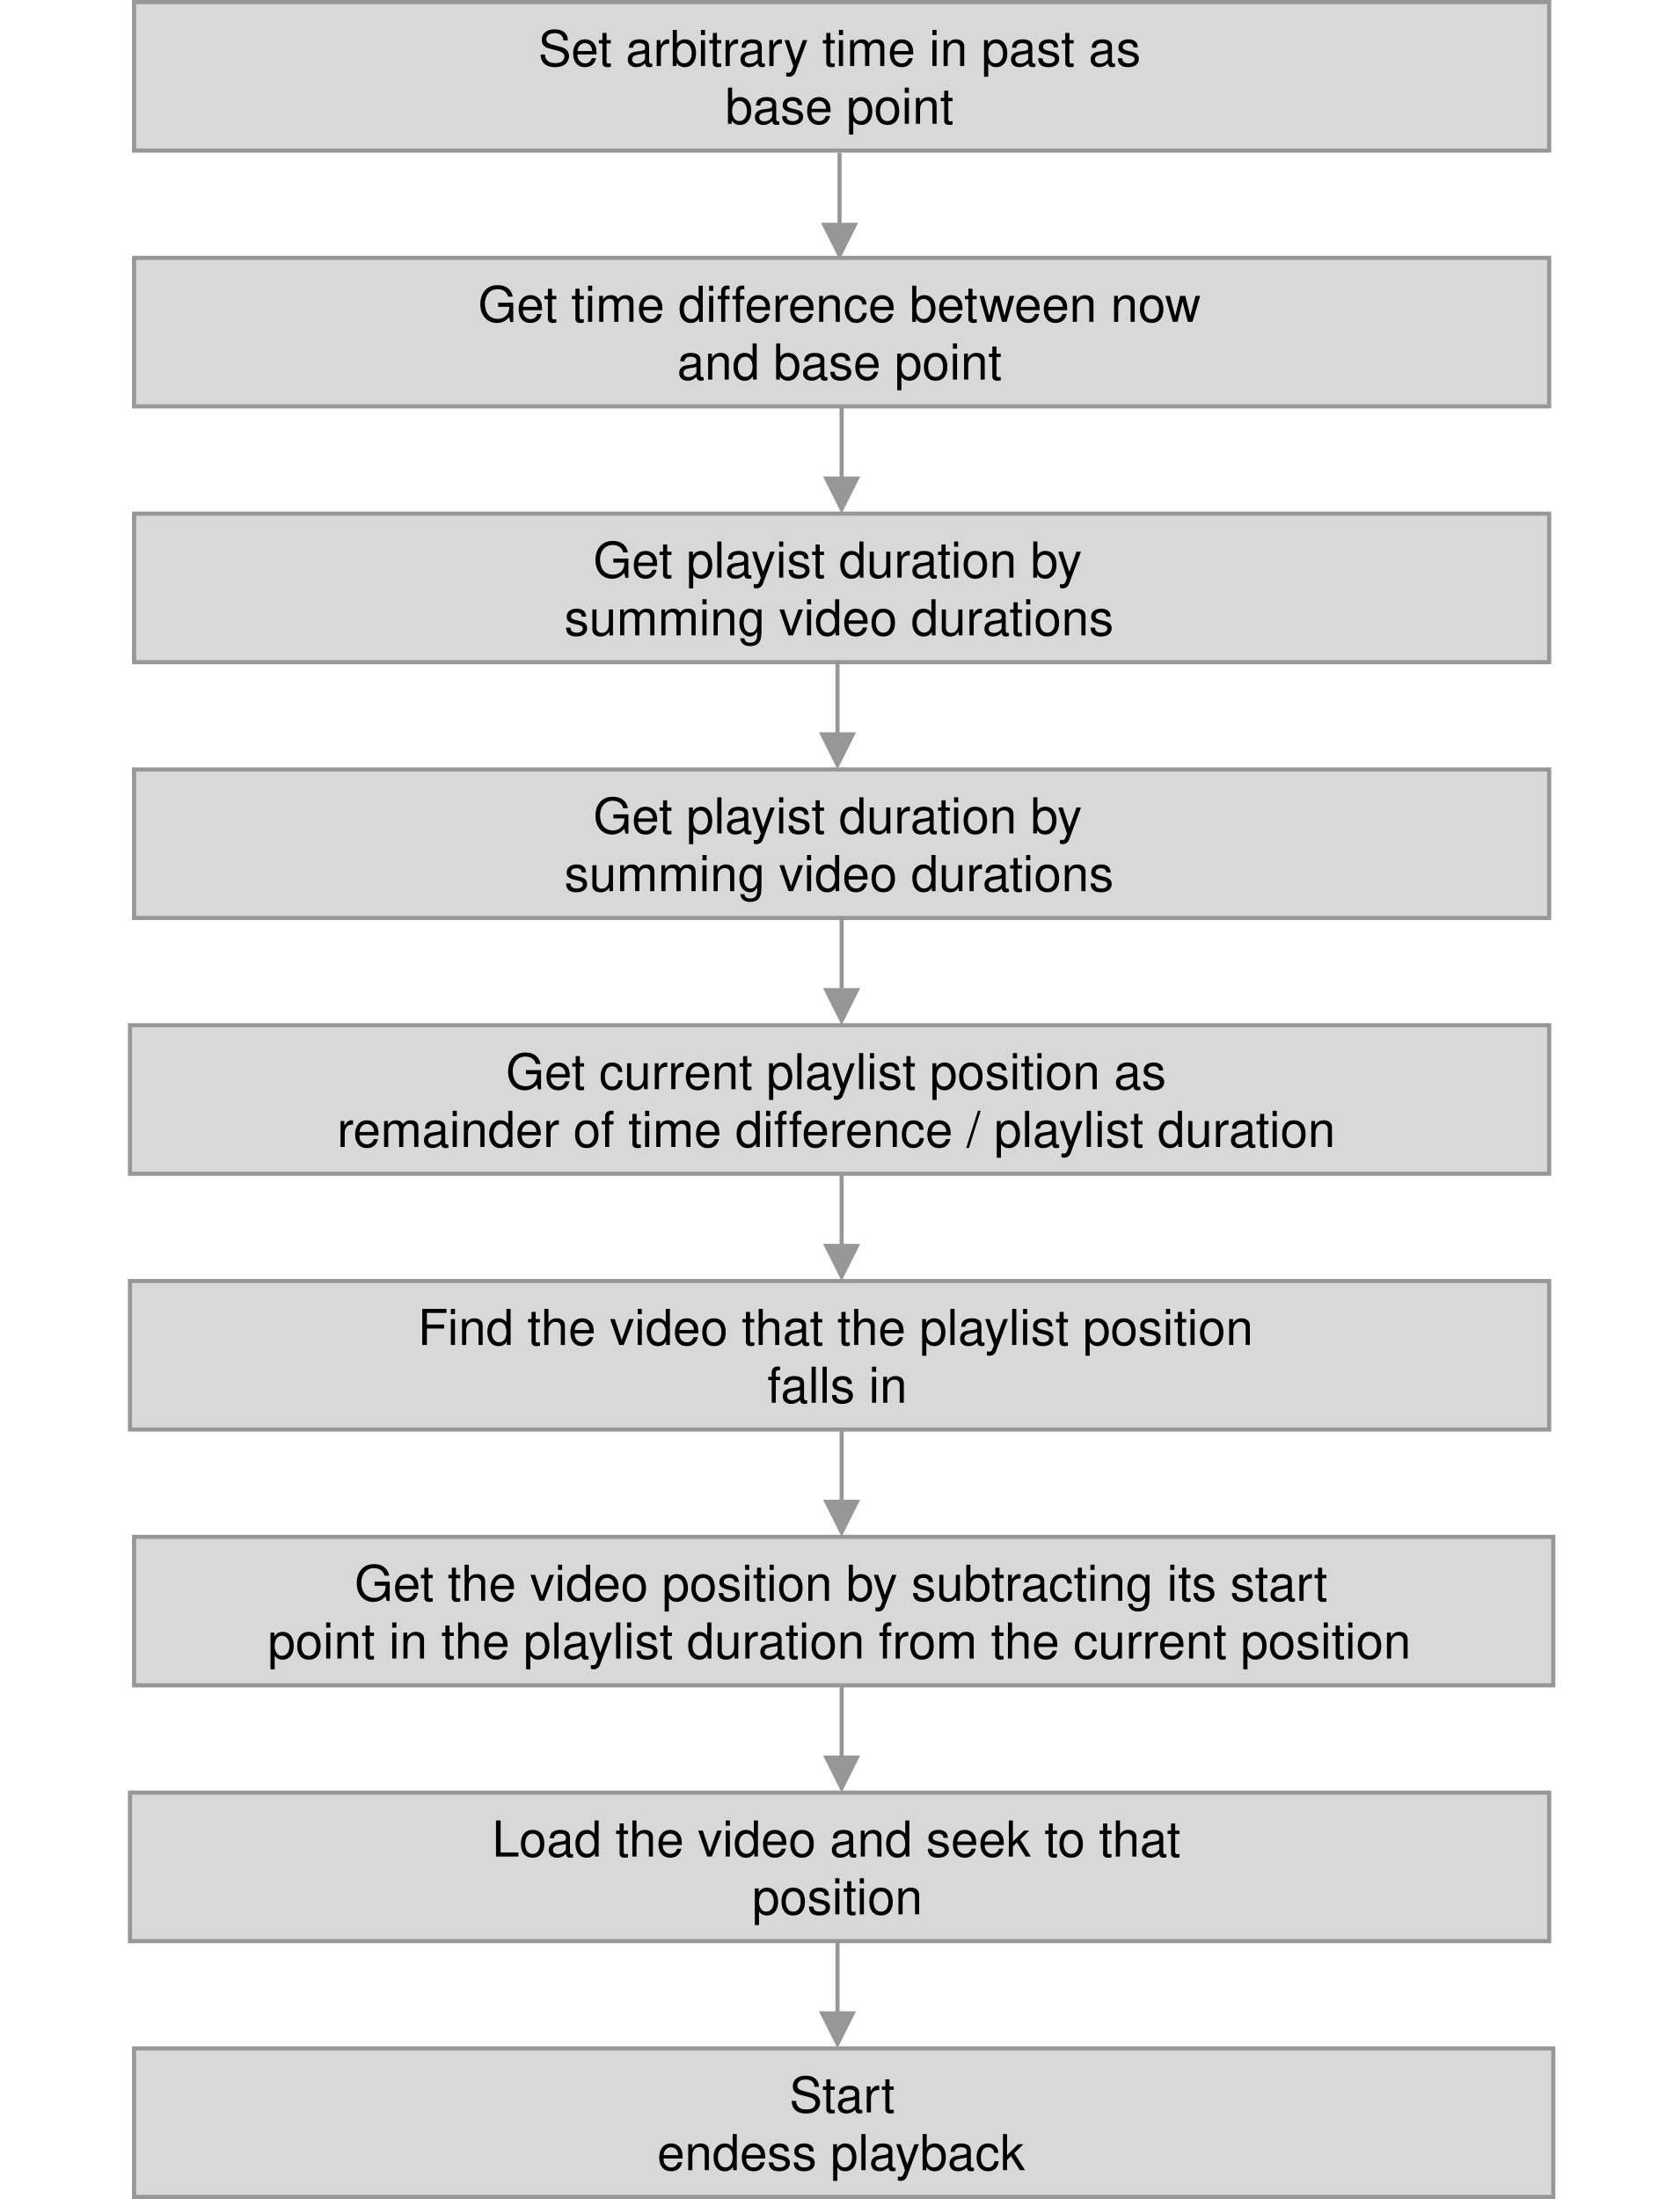
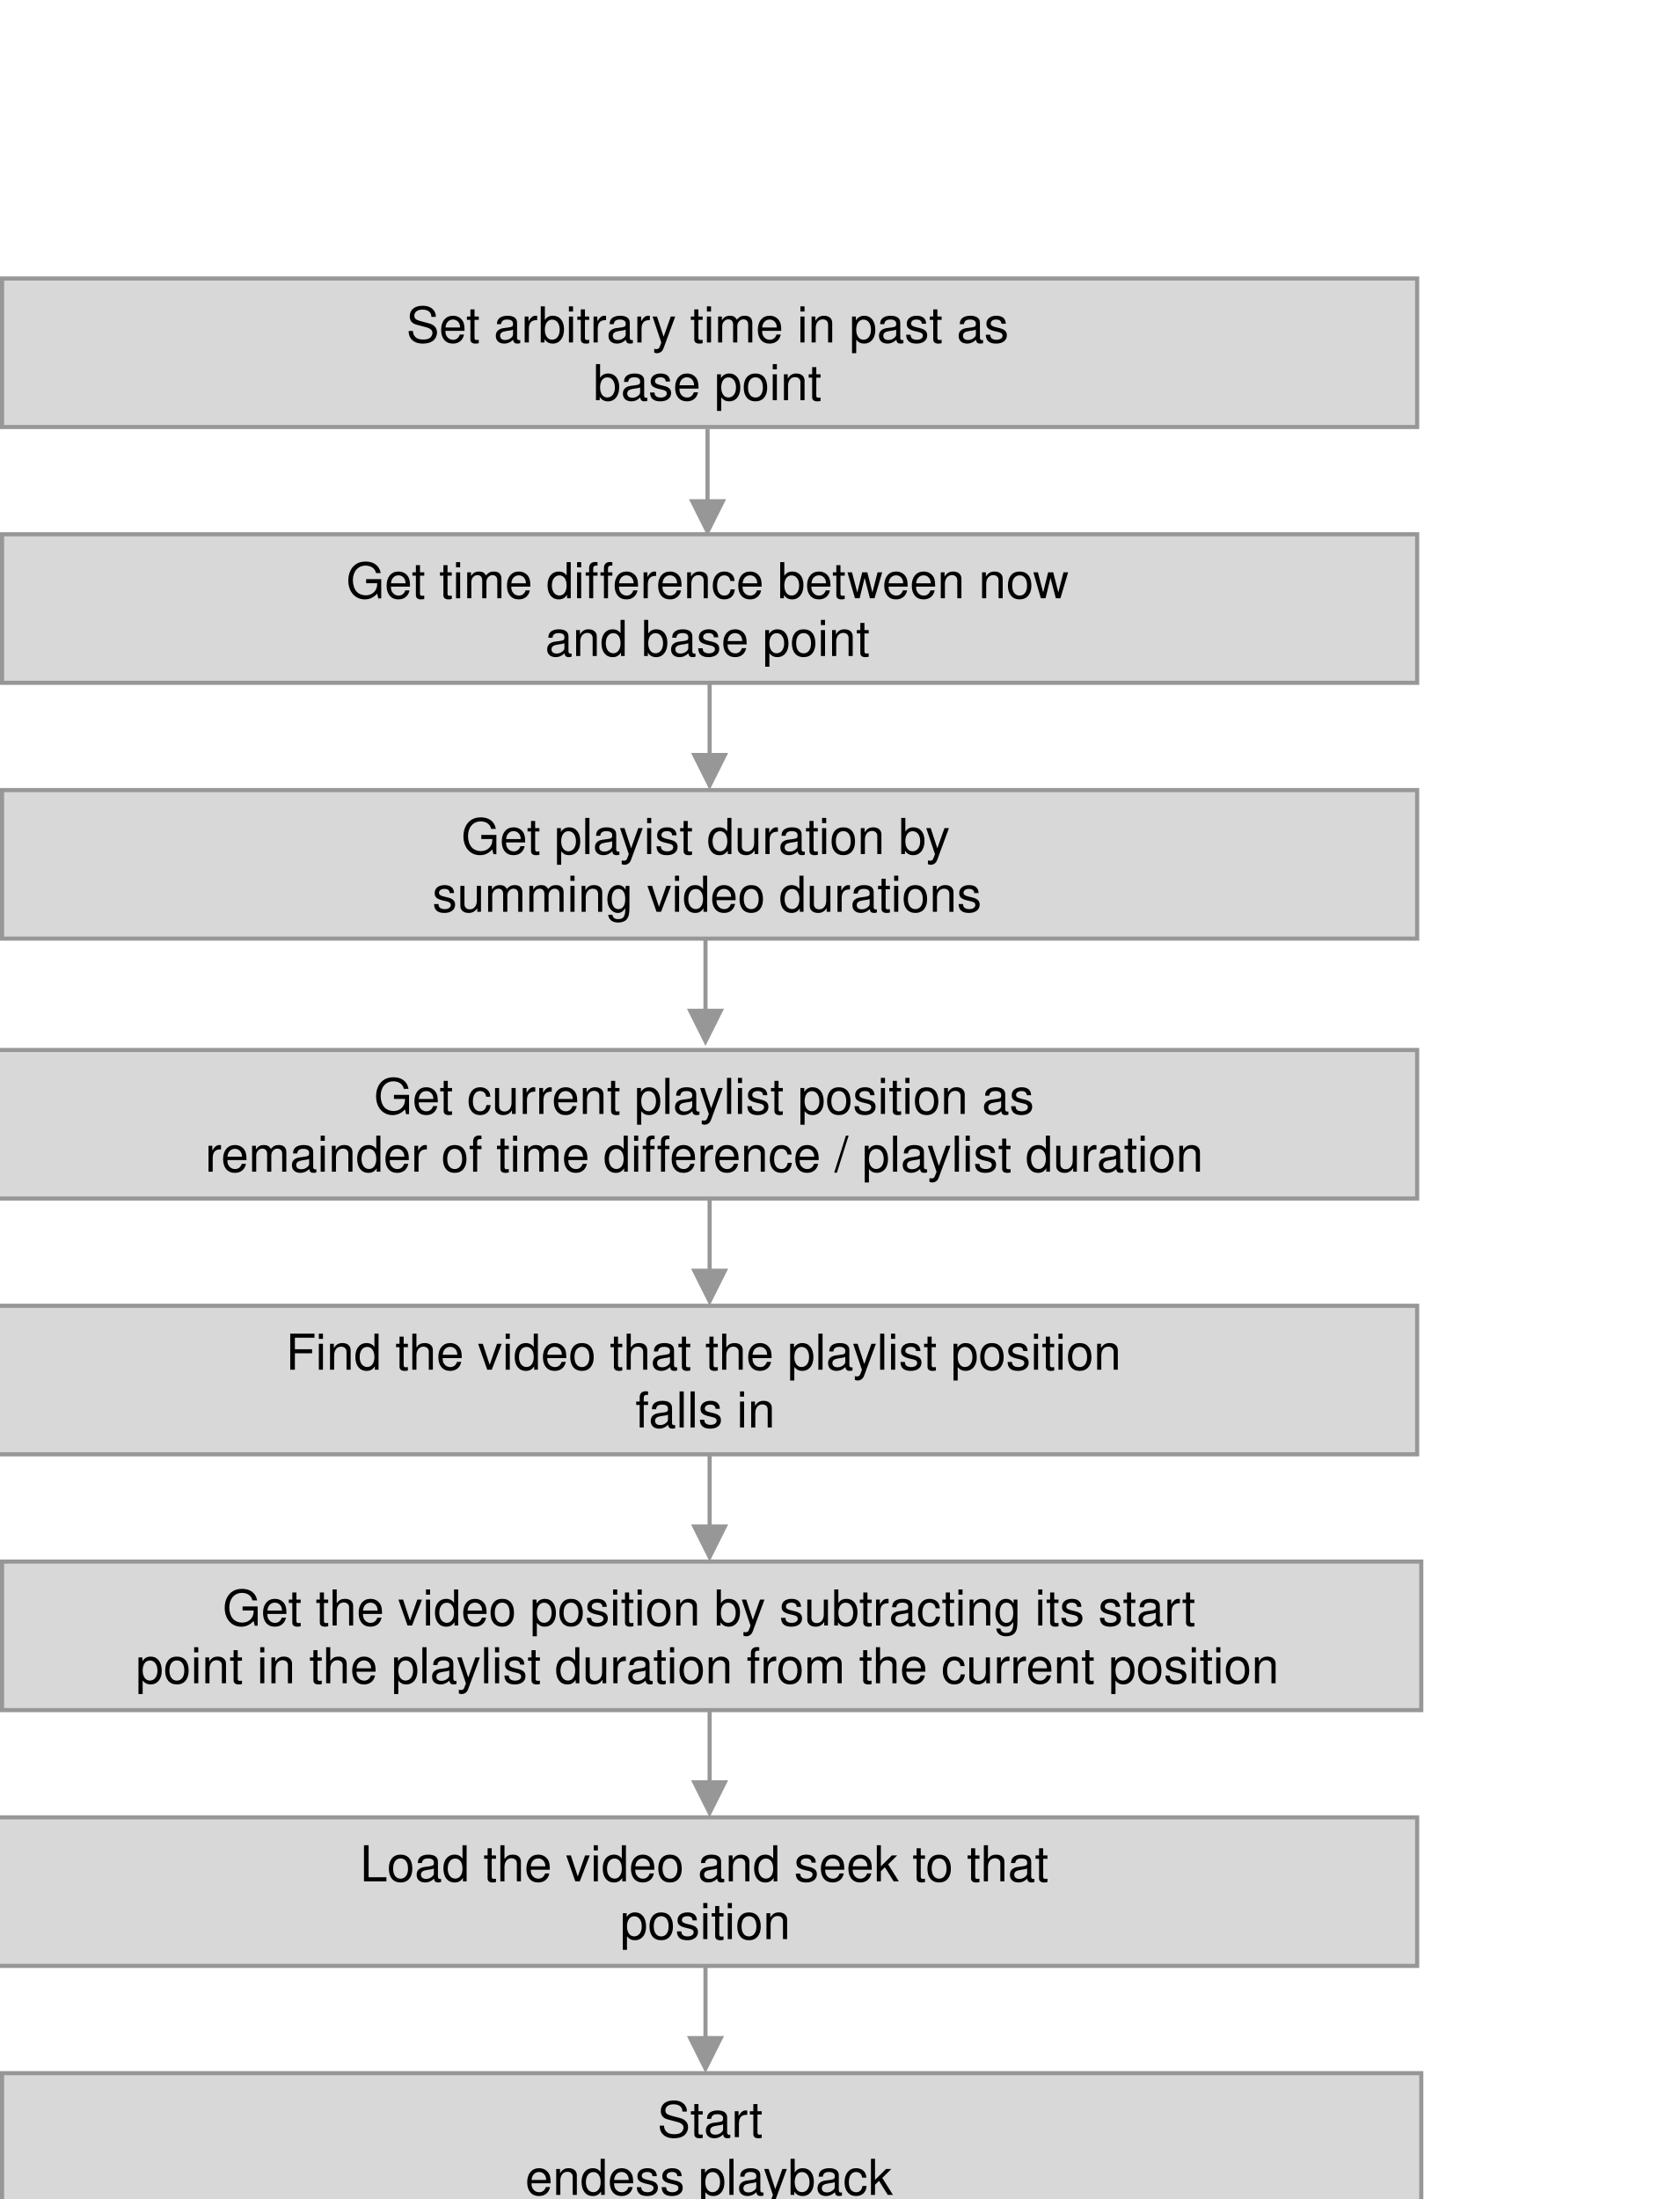
<svg xmlns="http://www.w3.org/2000/svg" width="407px" height="533px" viewBox="0 0 407 533" version="1.1">
  <g id="Page-1" stroke="none" stroke-width="1" fill="none" fill-rule="evenodd">
-     <g id="Group" transform="translate(32, 0)">
+     <g id="Group" transform="translate(0, 67)">
      <rect id="Rectangle" stroke="#979797" fill="#D8D8D8" x="0.5" y="0.5" width="343" height="36" />
      <text id="Set-arbitrary-time-i" font-family="Helvetica" font-size="12" font-weight="normal" fill="#000000">
        <tspan x="98.472" y="16">Set arbitrary time in past as </tspan>
        <tspan x="143.812" y="30">base point </tspan>
      </text>
    </g>
-     <g id="Group" transform="translate(32, 62)">
+     <g id="Group" transform="translate(0, 129)">
      <rect id="Rectangle" stroke="#979797" fill="#D8D8D8" x="0.5" y="0.5" width="343" height="36" />
      <text id="Get-time-difference" font-family="Helvetica" font-size="12" font-weight="normal" fill="#000000">
        <tspan x="83.891" y="16">Get time difference between now </tspan>
        <tspan x="132.134" y="30">and base point </tspan>
      </text>
    </g>
-     <g id="Group" transform="translate(32, 124)">
+     <g id="Group" transform="translate(0, 191)">
      <rect id="Rectangle" stroke="#979797" fill="#D8D8D8" x="0.5" y="0.5" width="343" height="36" />
      <text id="Get-playist-duration" font-family="Helvetica" font-size="12" font-weight="normal" fill="#000000">
        <tspan x="111.802" y="16">Get playist duration by</tspan>
        <tspan x="104.8" y="30">summing video durations</tspan>
      </text>
    </g>
-     <g id="Group" transform="translate(32, 186)">
-       <rect id="Rectangle" stroke="#979797" fill="#D8D8D8" x="0.5" y="0.5" width="343" height="36" />
-       <text id="Get-playist-duration" font-family="Helvetica" font-size="12" font-weight="normal" fill="#000000">
-         <tspan x="111.802" y="16">Get playist duration by</tspan>
-         <tspan x="104.8" y="30">summing video durations</tspan>
-       </text>
-     </g>
-     <g id="Group" transform="translate(0, 248)">
+     <g id="Group" transform="translate(-32, 254)">
      <rect id="Rectangle" stroke="#979797" fill="#D8D8D8" x="31.5" y="0.5" width="344" height="36" />
      <text id="Get-current-playlist" font-family="Helvetica" font-size="12" font-weight="normal" fill="#000000">
        <tspan x="122.63" y="16">Get current playlist position as</tspan>
        <tspan x="81.714" y="30">remainder of time difference / playlist duration</tspan>
      </text>
    </g>
-     <g id="Group" transform="translate(0, 310)">
+     <g id="Group" transform="translate(-32, 316)">
      <rect id="Rectangle" stroke="#979797" fill="#D8D8D8" x="31.5" y="0.5" width="344" height="36" />
      <text id="Find-the-video-that" font-family="Helvetica" font-size="12" font-weight="normal" fill="#000000">
        <tspan x="101.272" y="16">Find the video that the playlist position</tspan>
        <tspan x="185.993" y="30">falls in</tspan>
      </text>
    </g>
-     <g id="Group" transform="translate(1, 372)">
+     <g id="Group" transform="translate(-31, 378)">
      <rect id="Rectangle" stroke="#979797" fill="#D8D8D8" x="31.5" y="0.5" width="344" height="36" />
      <text id="Get-the-video-positi" font-family="Helvetica" font-size="12" font-weight="normal" fill="#000000">
        <tspan x="84.939" y="16">Get the video position by subtracting its start</tspan>
        <tspan x="63.925" y="30">point in the playlist duration from the current position</tspan>
      </text>
    </g>
-     <g id="Group" transform="translate(0, 434)">
+     <g id="Group" transform="translate(-32, 440)">
      <rect id="Rectangle" stroke="#979797" fill="#D8D8D8" x="31.5" y="0.5" width="344" height="36" />
      <text id="Load-the-video-and-s" font-family="Helvetica" font-size="12" font-weight="normal" fill="#000000">
        <tspan x="119.27" y="16">Load the video and seek to that</tspan>
        <tspan x="182.319" y="30">position</tspan>
      </text>
    </g>
-     <g id="Group" transform="translate(1, 496)">
+     <g id="Group" transform="translate(-31, 502)">
      <rect id="Rectangle" stroke="#979797" fill="#D8D8D8" x="31.5" y="0.5" width="344" height="36" />
      <text id="Start-endess-playbac" font-family="Helvetica" font-size="12" font-weight="normal" fill="#000000">
        <tspan x="190.329" y="16">Start</tspan>
        <tspan x="158.305" y="30">endess playback</tspan>
      </text>
    </g>
-     <path id="Line" d="M204,37 L204,54 L208,54 L203.5,63 L199,54 L203,54 L203,37 L204,37 Z" fill="#979797" fill-rule="nonzero" />
-     <path id="Line" d="M204.5,98.5 L204.5,115.5 L208.5,115.5 L204,124.5 L199.5,115.5 L203.5,115.5 L203.5,98.5 L204.5,98.5 Z" fill="#979797" fill-rule="nonzero" />
-     <path id="Line" d="M203.5,160.5 L203.5,177.5 L207.5,177.5 L203,186.5 L198.5,177.5 L202.5,177.5 L202.5,160.5 L203.5,160.5 Z" fill="#979797" fill-rule="nonzero" />
-     <path id="Line" d="M204.5,222.5 L204.5,239.5 L208.5,239.5 L204,248.5 L199.5,239.5 L203.5,239.5 L203.5,222.5 L204.5,222.5 Z" fill="#979797" fill-rule="nonzero" />
-     <path id="Line" d="M204.5,284.5 L204.5,301.5 L208.5,301.5 L204,310.5 L199.5,301.5 L203.5,301.5 L203.5,284.5 L204.5,284.5 Z" fill="#979797" fill-rule="nonzero" />
-     <path id="Line" d="M204.5,346.5 L204.5,363.5 L208.5,363.5 L204,372.5 L199.5,363.5 L203.5,363.5 L203.5,346.5 L204.5,346.5 Z" fill="#979797" fill-rule="nonzero" />
-     <path id="Line" d="M204.5,408.5 L204.5,425.5 L208.5,425.5 L204,434.5 L199.5,425.5 L203.5,425.5 L203.5,408.5 L204.5,408.5 Z" fill="#979797" fill-rule="nonzero" />
-     <path id="Line" d="M203.5,470.5 L203.5,487.5 L207.5,487.5 L203,496.5 L198.5,487.5 L202.5,487.5 L202.5,470.5 L203.5,470.5 Z" fill="#979797" fill-rule="nonzero" />
+     <path id="Line" d="M172,104 L172,121 L176,121 L171.5,130 L167,121 L171,121 L171,104 L172,104 Z" fill="#979797" fill-rule="nonzero" />
+     <path id="Line" d="M172.5,165.5 L172.5,182.5 L176.5,182.5 L172,191.5 L167.5,182.5 L171.5,182.5 L171.5,165.5 L172.5,165.5 Z" fill="#979797" fill-rule="nonzero" />
+     <path id="Line" d="M171.5,227.5 L171.5,244.5 L175.5,244.5 L171,253.5 L166.5,244.5 L170.5,244.5 L170.5,227.5 L171.5,227.5 Z" fill="#979797" fill-rule="nonzero" />
+     <path id="Line" d="M172.5,290.5 L172.5,307.5 L176.5,307.5 L172,316.5 L167.5,307.5 L171.5,307.5 L171.5,290.5 L172.5,290.5 Z" fill="#979797" fill-rule="nonzero" />
+     <path id="Line" d="M172.5,352.5 L172.5,369.5 L176.5,369.5 L172,378.5 L167.5,369.5 L171.5,369.5 L171.5,352.5 L172.5,352.5 Z" fill="#979797" fill-rule="nonzero" />
+     <path id="Line" d="M172.5,414.5 L172.5,431.5 L176.5,431.5 L172,440.5 L167.5,431.5 L171.5,431.5 L171.5,414.5 L172.5,414.5 Z" fill="#979797" fill-rule="nonzero" />
+     <path id="Line" d="M171.5,476.5 L171.5,493.5 L175.5,493.5 L171,502.5 L166.5,493.5 L170.5,493.5 L170.5,476.5 L171.5,476.5 Z" fill="#979797" fill-rule="nonzero" />
  </g>
</svg>
